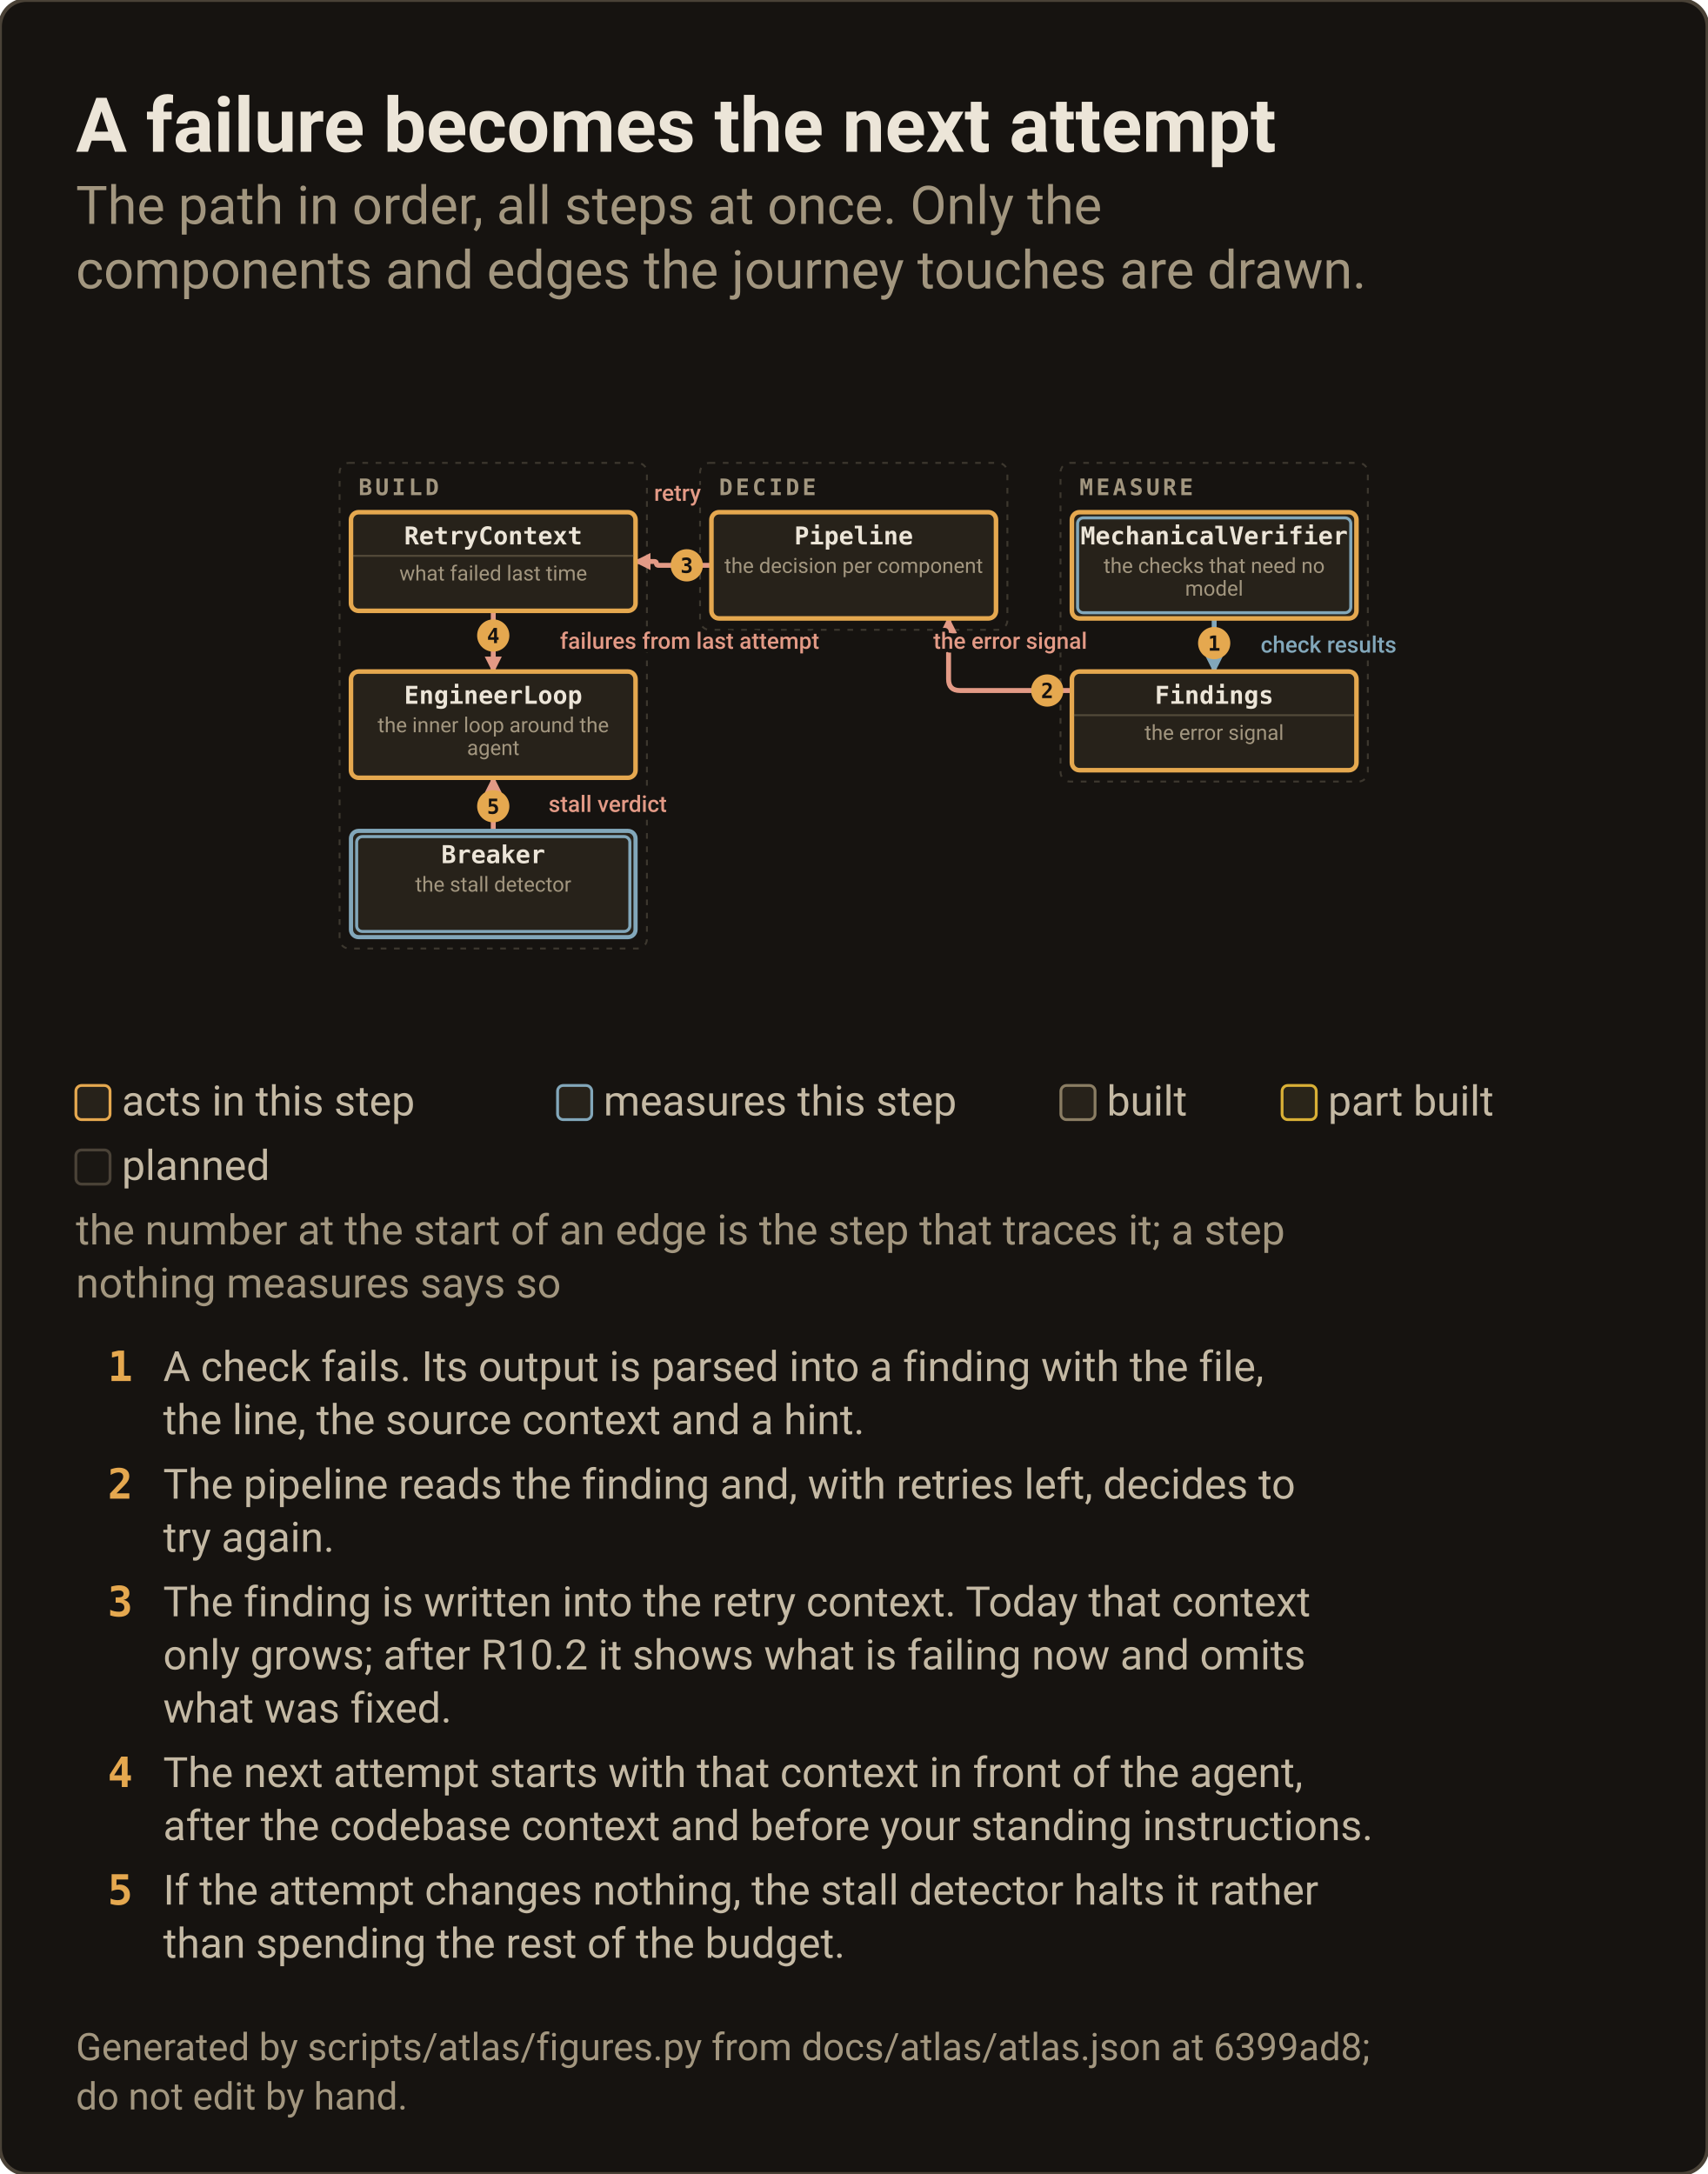
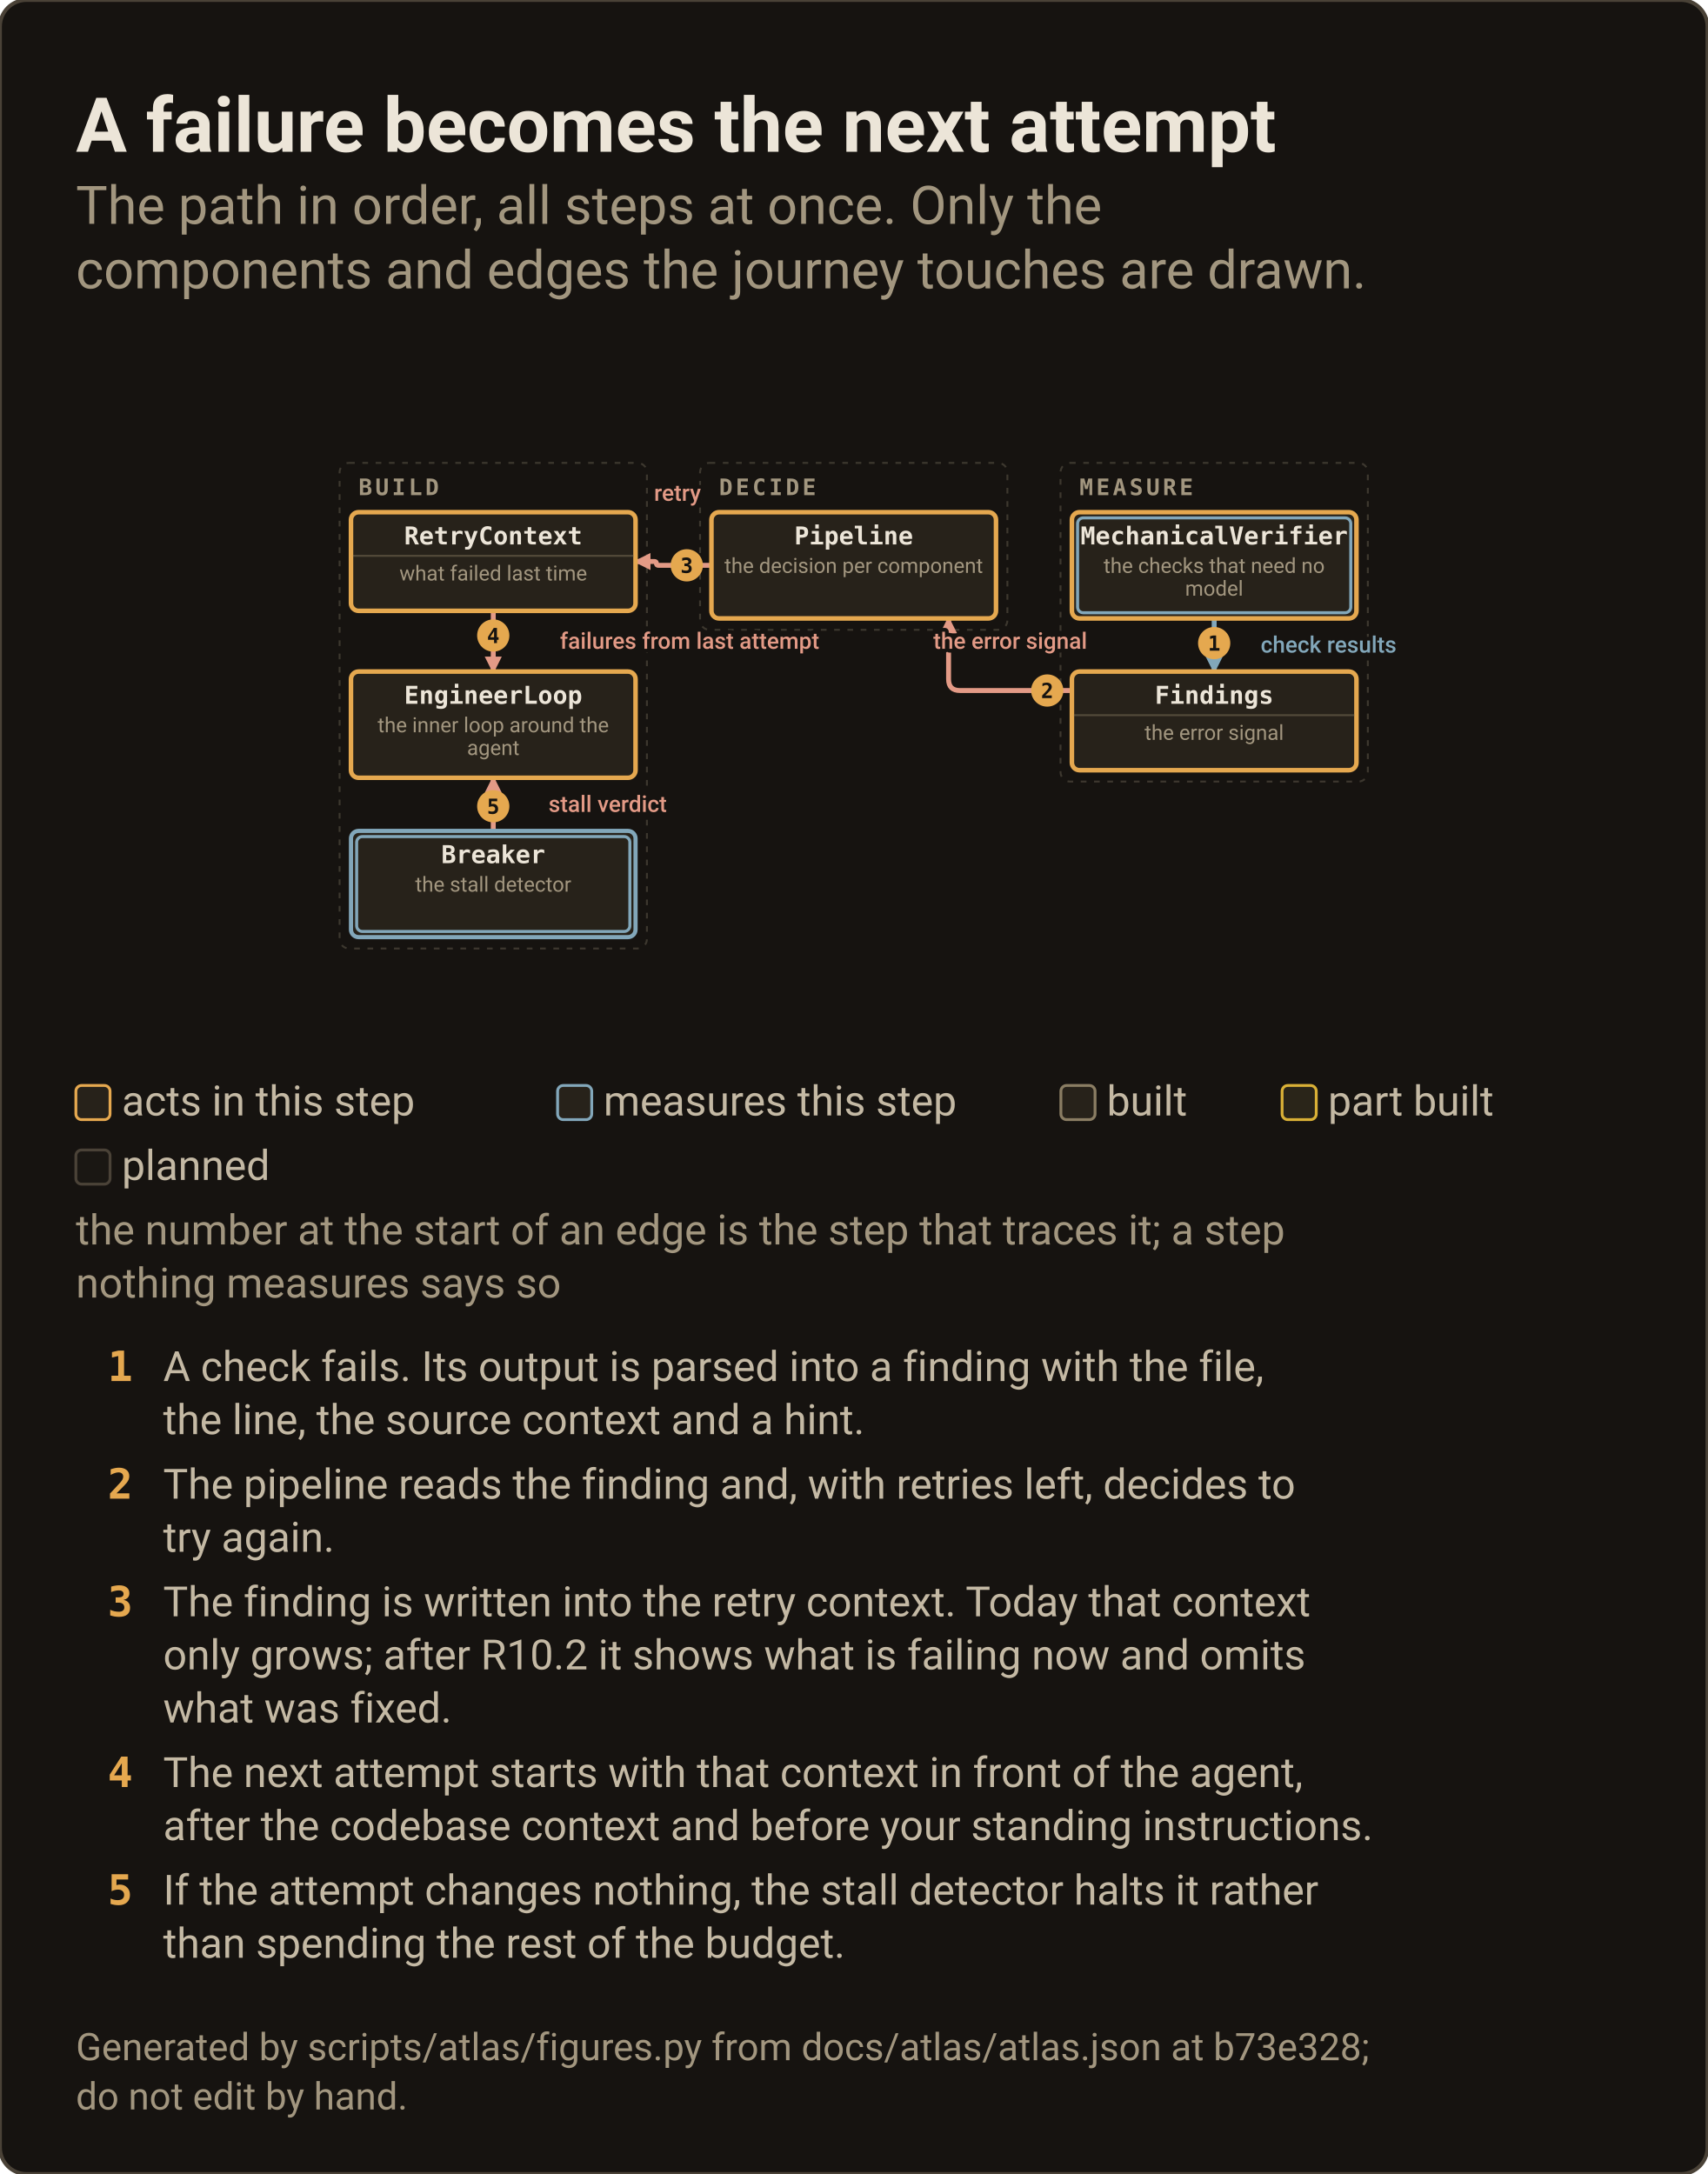
<svg xmlns="http://www.w3.org/2000/svg" width="900" height="1146" viewBox="0 0 900 1146" role="img" aria-label="Journey: A failure becomes the next attempt">
  <rect x="0" y="0" width="900" height="1146" rx="14" fill="#161310" stroke="#4A4237" stroke-width="2" />
  <text x="40.0" y="80.0" class="c0">A failure becomes the next attempt</text>
  <text x="40.0" y="118.0" class="c1">The path in order, all steps at once. Only the</text>
  <text x="40.0" y="152.0" class="c1">components and edges the journey touches are drawn.</text>
  <svg id="map" x="171.0" y="170.0" width="558" height="380" viewBox="0 0 558 380" overflow="visible">
    <defs>
      <marker id="map-m-work" viewBox="0 0 8 8" refX="7" refY="4" markerUnits="userSpaceOnUse" markerWidth="9" markerHeight="9" orient="auto-start-reverse">
        <path d="M0,0 L8,4 L0,8 z" fill="#D9CDB2" />
      </marker>
      <marker id="map-m-measure" viewBox="0 0 8 8" refX="7" refY="4" markerUnits="userSpaceOnUse" markerWidth="9" markerHeight="9" orient="auto-start-reverse">
        <path d="M0,0 L8,4 L0,8 z" fill="#82A7BA" />
      </marker>
      <marker id="map-m-feedback" viewBox="0 0 8 8" refX="7" refY="4" markerUnits="userSpaceOnUse" markerWidth="9" markerHeight="9" orient="auto-start-reverse">
        <path d="M0,0 L8,4 L0,8 z" fill="#E39A86" />
      </marker>
      <marker id="map-m-operator" viewBox="0 0 8 8" refX="7" refY="4" markerUnits="userSpaceOnUse" markerWidth="9" markerHeight="9" orient="auto-start-reverse">
        <path d="M0,0 L8,4 L0,8 z" fill="#DD9BBD" />
      </marker>
      <marker id="map-m-trust" viewBox="0 0 8 8" refX="7" refY="4" markerUnits="userSpaceOnUse" markerWidth="9" markerHeight="9" orient="auto-start-reverse">
        <path d="M0,0 L8,4 L0,8 z" fill="#B48EC9" />
      </marker>
      <marker id="map-m-learn" viewBox="0 0 8 8" refX="7" refY="4" markerUnits="userSpaceOnUse" markerWidth="9" markerHeight="9" orient="auto-start-reverse">
        <path d="M0,0 L8,4 L0,8 z" fill="#86C9A9" />
      </marker>
      <marker id="map-m-record" viewBox="0 0 8 8" refX="7" refY="4" markerUnits="userSpaceOnUse" markerWidth="9" markerHeight="9" orient="auto-start-reverse">
        <path d="M0,0 L8,4 L0,8 z" fill="#B7C27C" />
      </marker>
      <marker id="map-m-change" viewBox="0 0 8 8" refX="7" refY="4" markerUnits="userSpaceOnUse" markerWidth="9" markerHeight="9" orient="auto-start-reverse">
        <path d="M0,0 L8,4 L0,8 z" fill="#E26D5A" />
      </marker>
      <marker id="map-m-reach" viewBox="0 0 8 8" refX="7" refY="4" markerUnits="userSpaceOnUse" markerWidth="9" markerHeight="9" orient="auto-start-reverse">
        <path d="M0,0 L8,4 L0,8 z" fill="#E5A84F" />
      </marker>
    </defs>
    <style>#map .node.quiet{opacity:.42}#map .node.planned{opacity:.5}#map .node.planned.quiet{opacity:.3}#map .node.meas .node__box{stroke:#82A7BA;stroke-width:2.2}#map .node.acts .node__box{stroke:#E5A84F;stroke-width:2.4}#map .node__ring{display:none;fill:none;stroke:#82A7BA;stroke-width:1.6}#map .node.meas .node__ring{display:inline}#map .flow.planned{opacity:.35}#map .flowlbl.planned{opacity:.5}#map .flow.off,#map .flowlbl.off{display:none}#map .flow.hot{opacity:1;stroke-opacity:1;stroke-width:2.6}#map .flowlbl.hot{opacity:1}</style>
    <rect x="8.0" y="74.0" width="162.0" height="256.0" rx="5" fill="none" stroke="#A2967F" stroke-opacity=".28" stroke-width="1" stroke-dasharray="3 4" />
    <text x="18.0" y="91.0" class="t3">BUILD</text>
    <rect x="198.0" y="74.0" width="162.0" height="88.0" rx="5" fill="none" stroke="#A2967F" stroke-opacity=".28" stroke-width="1" stroke-dasharray="3 4" />
    <text x="208.0" y="91.0" class="t3">DECIDE</text>
    <rect x="388.0" y="74.0" width="162.0" height="168.0" rx="5" fill="none" stroke="#A2967F" stroke-opacity=".28" stroke-width="1" stroke-dasharray="3 4" />
    <text x="398.0" y="91.0" class="t3">MEASURE</text>
    <g data-layer="flow">
      <path id="map-f30" class="flow measure hot" data-edge="30" data-from="MechanicalVerifier" data-to="Findings" data-art="check results" data-kind="measure" data-layer="measure" d="M 469.0 156.0 L 469.0 184.0" fill="none" stroke="#82A7BA" stroke-opacity="0.82" stroke-width="1.2" stroke-linecap="round" marker-end="url(#map-m-measure)" />
      <path id="map-f35" class="flow decide hot" data-edge="35" data-from="Findings" data-to="Pipeline" data-art="the error signal" data-kind="decide" data-layer="feedback" d="M 394.0 194.0 L 335.0 194.0 Q 329.0 194.0 329.0 188.0 L 329.0 156.0" fill="none" stroke="#E39A86" stroke-opacity="0.82" stroke-width="1.2" stroke-linecap="round" marker-end="url(#map-m-feedback)" />
      <path id="map-f36" class="flow decide hot" data-edge="36" data-from="Pipeline" data-to="RetryContext" data-art="retry" data-kind="decide" data-layer="feedback" d="M 204.0 128.0 L 176.0 128.0 Q 175.0 128.0 175.0 127.0 L 175.0 127.0 Q 175.0 126.0 174.0 126.0 L 164.0 126.0" fill="none" stroke="#E39A86" stroke-opacity="0.82" stroke-width="1.2" stroke-linecap="round" marker-end="url(#map-m-feedback)" />
      <path id="map-f15" class="flow build hot" data-edge="15" data-from="RetryContext" data-to="EngineerLoop" data-art="failures from last attempt" data-kind="build" data-layer="feedback" d="M 89.0 152.0 L 89.0 184.0" fill="none" stroke="#E39A86" stroke-opacity="0.82" stroke-width="1.2" stroke-linecap="round" marker-end="url(#map-m-feedback)" />
      <path id="map-f21" class="flow build hot" data-edge="21" data-from="Breaker" data-to="EngineerLoop" data-art="stall verdict" data-kind="build" data-layer="feedback" d="M 89.0 268.0 L 89.0 240.0" fill="none" stroke="#E39A86" stroke-opacity="0.82" stroke-width="1.2" stroke-linecap="round" marker-end="url(#map-m-feedback)" />
    </g>
    <g class="node built acts" data-id="RetryContext" data-kind="store" data-state="built" data-region="build" role="button" tabindex="0" aria-label="RetryContext, what failed last time, built">
      <rect class="node__box" x="14.0" y="100.0" width="150.0" height="52.0" rx="4.0" fill="#27221A" stroke="#8A7D63" stroke-width="1.1" />
      <rect class="node__ring" x="17.0" y="103.0" width="144.0" height="46.0" rx="3.0" />
      <text x="89.0" y="117.0" class="t4">RetryContext</text>
      <line x1="15.0" y1="123.0" x2="163.0" y2="123.0" stroke="#8A7D63" stroke-opacity=".45" stroke-width="1" />
      <g data-layer="job">
        <text x="89.0" y="136.0" class="t5">what failed last time</text>
      </g>
    </g>
    <g class="node built acts" data-id="EngineerLoop" data-kind="component" data-state="built" data-region="build" role="button" tabindex="0" aria-label="EngineerLoop, the inner loop around the agent, built">
      <rect class="node__box" x="14.0" y="184.0" width="150.0" height="56.0" rx="4.0" fill="#27221A" stroke="#8A7D63" stroke-width="1.1" />
      <rect class="node__ring" x="17.0" y="187.0" width="144.0" height="50.0" rx="3.0" />
      <text x="89.0" y="201.0" class="t4">EngineerLoop</text>
      <g data-layer="job">
        <text x="89.0" y="216.0" class="t5">the inner loop around the</text>
        <text x="89.0" y="228.0" class="t5">agent</text>
      </g>
    </g>
    <g class="node built meas" data-id="Breaker" data-kind="component" data-state="built" data-region="build" role="button" tabindex="0" aria-label="Breaker, the stall detector, built">
      <rect class="node__box" x="14.0" y="268.0" width="150.0" height="56.0" rx="4.0" fill="#27221A" stroke="#8A7D63" stroke-width="1.1" />
      <rect class="node__ring" x="17.0" y="271.0" width="144.0" height="50.0" rx="3.0" />
      <text x="89.0" y="285.0" class="t4">Breaker</text>
      <g data-layer="job">
        <text x="89.0" y="300.0" class="t5">the stall detector</text>
      </g>
    </g>
    <g class="node built acts meas" data-id="MechanicalVerifier" data-kind="component" data-state="built" data-region="measure" role="button" tabindex="0" aria-label="MechanicalVerifier, the checks that need no model, built">
      <rect class="node__box" x="394.0" y="100.0" width="150.0" height="56.0" rx="4.0" fill="#27221A" stroke="#8A7D63" stroke-width="1.1" />
      <rect class="node__ring" x="397.0" y="103.0" width="144.0" height="50.0" rx="3.0" />
      <text x="469.0" y="117.0" class="t4">MechanicalVerifier</text>
      <g data-layer="job">
        <text x="469.0" y="132.0" class="t5">the checks that need no</text>
        <text x="469.0" y="144.0" class="t5">model</text>
      </g>
    </g>
    <g class="node built acts" data-id="Findings" data-kind="store" data-state="built" data-region="measure" role="button" tabindex="0" aria-label="Findings, the error signal, built">
      <rect class="node__box" x="394.0" y="184.0" width="150.0" height="52.0" rx="4.0" fill="#27221A" stroke="#8A7D63" stroke-width="1.1" />
      <rect class="node__ring" x="397.0" y="187.0" width="144.0" height="46.0" rx="3.0" />
      <text x="469.0" y="201.0" class="t4">Findings</text>
      <line x1="395.0" y1="207.0" x2="543.0" y2="207.0" stroke="#8A7D63" stroke-opacity=".45" stroke-width="1" />
      <g data-layer="job">
        <text x="469.0" y="220.0" class="t5">the error signal</text>
      </g>
    </g>
    <g class="node built acts" data-id="Pipeline" data-kind="component" data-state="built" data-region="decide" role="button" tabindex="0" aria-label="Pipeline, the decision per component, built">
      <rect class="node__box" x="204.0" y="100.0" width="150.0" height="56.0" rx="4.0" fill="#27221A" stroke="#8A7D63" stroke-width="1.1" />
      <rect class="node__ring" x="207.0" y="103.0" width="144.0" height="50.0" rx="3.0" />
      <text x="279.0" y="117.0" class="t4">Pipeline</text>
      <g data-layer="job">
        <text x="279.0" y="132.0" class="t5">the decision per component</text>
      </g>
    </g>
    <g data-layer="flow">
      <g class="flowlbl measure hot" data-edge="30" data-from="MechanicalVerifier" data-to="Findings" data-layer="measure">
        <text x="529.3" y="174.0" class="t1">check results</text>
      </g>
      <g class="flowlbl decide hot" data-edge="35" data-from="Findings" data-to="Pipeline" data-layer="feedback">
        <text x="361.5" y="172.0" class="t2">the error signal</text>
      </g>
      <g class="flowlbl decide hot" data-edge="36" data-from="Pipeline" data-to="RetryContext" data-layer="feedback">
        <text x="186.1" y="94.0" class="t2">retry</text>
      </g>
      <g class="flowlbl build hot" data-edge="15" data-from="RetryContext" data-to="EngineerLoop" data-layer="feedback">
        <text x="192.5" y="172.0" class="t2">failures from last attempt</text>
      </g>
      <g class="flowlbl build hot" data-edge="21" data-from="Breaker" data-to="EngineerLoop" data-layer="feedback">
        <text x="149.3" y="258.0" class="t2">stall verdict</text>
      </g>
    </g>
    <g data-layer="steps">
      <g class="step" data-edge="30">
        <circle cx="469.0" cy="169.0" r="8.5" fill="#E5A84F" />
        <text x="469.0" y="173.0" class="t0">1</text>
      </g>
      <g class="step" data-edge="35">
        <circle cx="381.0" cy="194.0" r="8.5" fill="#E5A84F" />
        <text x="381.0" y="198.0" class="t0">2</text>
      </g>
      <g class="step" data-edge="36">
        <circle cx="191.0" cy="128.0" r="8.5" fill="#E5A84F" />
        <text x="191.0" y="132.0" class="t0">3</text>
      </g>
      <g class="step" data-edge="15">
        <circle cx="89.0" cy="165.0" r="8.5" fill="#E5A84F" />
        <text x="89.0" y="169.0" class="t0">4</text>
      </g>
      <g class="step" data-edge="21">
        <circle cx="89.0" cy="255.0" r="8.5" fill="#E5A84F" />
        <text x="89.0" y="259.0" class="t0">5</text>
      </g>
    </g>
    <style>#map .t0{font-family:ui-monospace,"SF Mono",SFMono-Regular,"JetBrains Mono",Menlo,Consolas,monospace;font-size:11.0px;font-weight:700;fill:#161310;text-anchor:middle}#map .t1{font-family:ui-sans-serif,system-ui,-apple-system,"SF Pro Text","Segoe UI",Roboto,"Helvetica Neue",Arial,sans-serif;font-size:12.0px;font-weight:500;fill:#82A7BA;text-anchor:middle;paint-order:stroke;stroke:#161310;stroke-width:4;stroke-linejoin:round}#map .t2{font-family:ui-sans-serif,system-ui,-apple-system,"SF Pro Text","Segoe UI",Roboto,"Helvetica Neue",Arial,sans-serif;font-size:12.0px;font-weight:500;fill:#E39A86;text-anchor:middle;paint-order:stroke;stroke:#161310;stroke-width:4;stroke-linejoin:round}#map .t3{font-family:ui-monospace,"SF Mono",SFMono-Regular,"JetBrains Mono",Menlo,Consolas,monospace;font-size:12.0px;font-weight:600;fill:#A2967F;text-anchor:start;letter-spacing:.13em}#map .t4{font-family:ui-monospace,"SF Mono",SFMono-Regular,"JetBrains Mono",Menlo,Consolas,monospace;font-size:13.0px;font-weight:600;fill:#ECE5D8;text-anchor:middle}#map .t5{font-family:ui-sans-serif,system-ui,-apple-system,"SF Pro Text","Segoe UI",Roboto,"Helvetica Neue",Arial,sans-serif;font-size:11.0px;font-weight:400;fill:#A2967F;text-anchor:middle}</style>
  </svg>
  <rect x="40.0" y="572.2" width="18" height="18" rx="3" fill="#27221A" stroke="#E5A84F" stroke-width="1.5" />
  <text x="64.2" y="588.0" class="c2">acts in this step</text>
  <rect x="293.9" y="572.2" width="18" height="18" rx="3" fill="#27221A" stroke="#82A7BA" stroke-width="1.5" />
  <text x="318.1" y="588.0" class="c2">measures this step</text>
  <rect x="559.2" y="572.2" width="18" height="18" rx="3" fill="#27221A" stroke="#8A7D63" stroke-width="1.5" />
  <text x="583.4" y="588.0" class="c2">built</text>
  <rect x="675.8" y="572.2" width="18" height="18" rx="3" fill="#2A2519" stroke="#D9B036" stroke-width="1.5" />
  <text x="700.0" y="588.0" class="c2">part built</text>
  <rect x="40.0" y="606.2" width="18" height="18" rx="3" fill="#1A1713" stroke="#4A4237" stroke-width="1.5" />
  <text x="64.2" y="622.0" class="c2">planned</text>
  <text x="40.0" y="656.0" class="c3">the number at the start of an edge is the step that traces it; a step</text>
  <text x="40.0" y="684.0" class="c3">nothing measures says so</text>
  <text x="70.0" y="728.0" class="c4">1</text>
  <text x="86.0" y="728.0" class="c2">A check fails. Its output is parsed into a finding with the file,</text>
  <text x="86.0" y="756.0" class="c2">the line, the source context and a hint.</text>
  <text x="70.0" y="790.0" class="c4">2</text>
  <text x="86.0" y="790.0" class="c2">The pipeline reads the finding and, with retries left, decides to</text>
  <text x="86.0" y="818.0" class="c2">try again.</text>
  <text x="70.0" y="852.0" class="c4">3</text>
  <text x="86.0" y="852.0" class="c2">The finding is written into the retry context. Today that context</text>
  <text x="86.0" y="880.0" class="c2">only grows; after R10.2 it shows what is failing now and omits</text>
  <text x="86.0" y="908.0" class="c2">what was fixed.</text>
  <text x="70.0" y="942.0" class="c4">4</text>
  <text x="86.0" y="942.0" class="c2">The next attempt starts with that context in front of the agent,</text>
  <text x="86.0" y="970.0" class="c2">after the codebase context and before your standing instructions.</text>
  <text x="70.0" y="1004.0" class="c4">5</text>
  <text x="86.0" y="1004.0" class="c2">If the attempt changes nothing, the stall detector halts it rather</text>
  <text x="86.0" y="1032.0" class="c2">than spending the rest of the budget.</text>
-   <text x="40.0" y="1086.0" class="c5">Generated by scripts/atlas/figures.py from docs/atlas/atlas.json at 6399ad8;</text>
+   <text x="40.0" y="1086.0" class="c5">Generated by scripts/atlas/figures.py from docs/atlas/atlas.json at b73e328;</text>
  <text x="40.0" y="1112.0" class="c5">do not edit by hand.</text>
  <style>.c0{font-family:ui-sans-serif,system-ui,-apple-system,"SF Pro Text","Segoe UI",Roboto,"Helvetica Neue",Arial,sans-serif;font-size:40.0px;font-weight:600;fill:#ECE5D8;text-anchor:start}.c1{font-family:ui-sans-serif,system-ui,-apple-system,"SF Pro Text","Segoe UI",Roboto,"Helvetica Neue",Arial,sans-serif;font-size:28.0px;font-weight:400;fill:#A2967F;text-anchor:start}.c2{font-family:ui-sans-serif,system-ui,-apple-system,"SF Pro Text","Segoe UI",Roboto,"Helvetica Neue",Arial,sans-serif;font-size:22.0px;font-weight:400;fill:#C4B9A4;text-anchor:start}.c3{font-family:ui-sans-serif,system-ui,-apple-system,"SF Pro Text","Segoe UI",Roboto,"Helvetica Neue",Arial,sans-serif;font-size:22.0px;font-weight:400;fill:#A2967F;text-anchor:start}.c4{font-family:ui-monospace,"SF Mono",SFMono-Regular,"JetBrains Mono",Menlo,Consolas,monospace;font-size:22.0px;font-weight:700;fill:#E5A84F;text-anchor:end}.c5{font-family:ui-sans-serif,system-ui,-apple-system,"SF Pro Text","Segoe UI",Roboto,"Helvetica Neue",Arial,sans-serif;font-size:20.0px;font-weight:400;fill:#A2967F;text-anchor:start}</style>
</svg>
